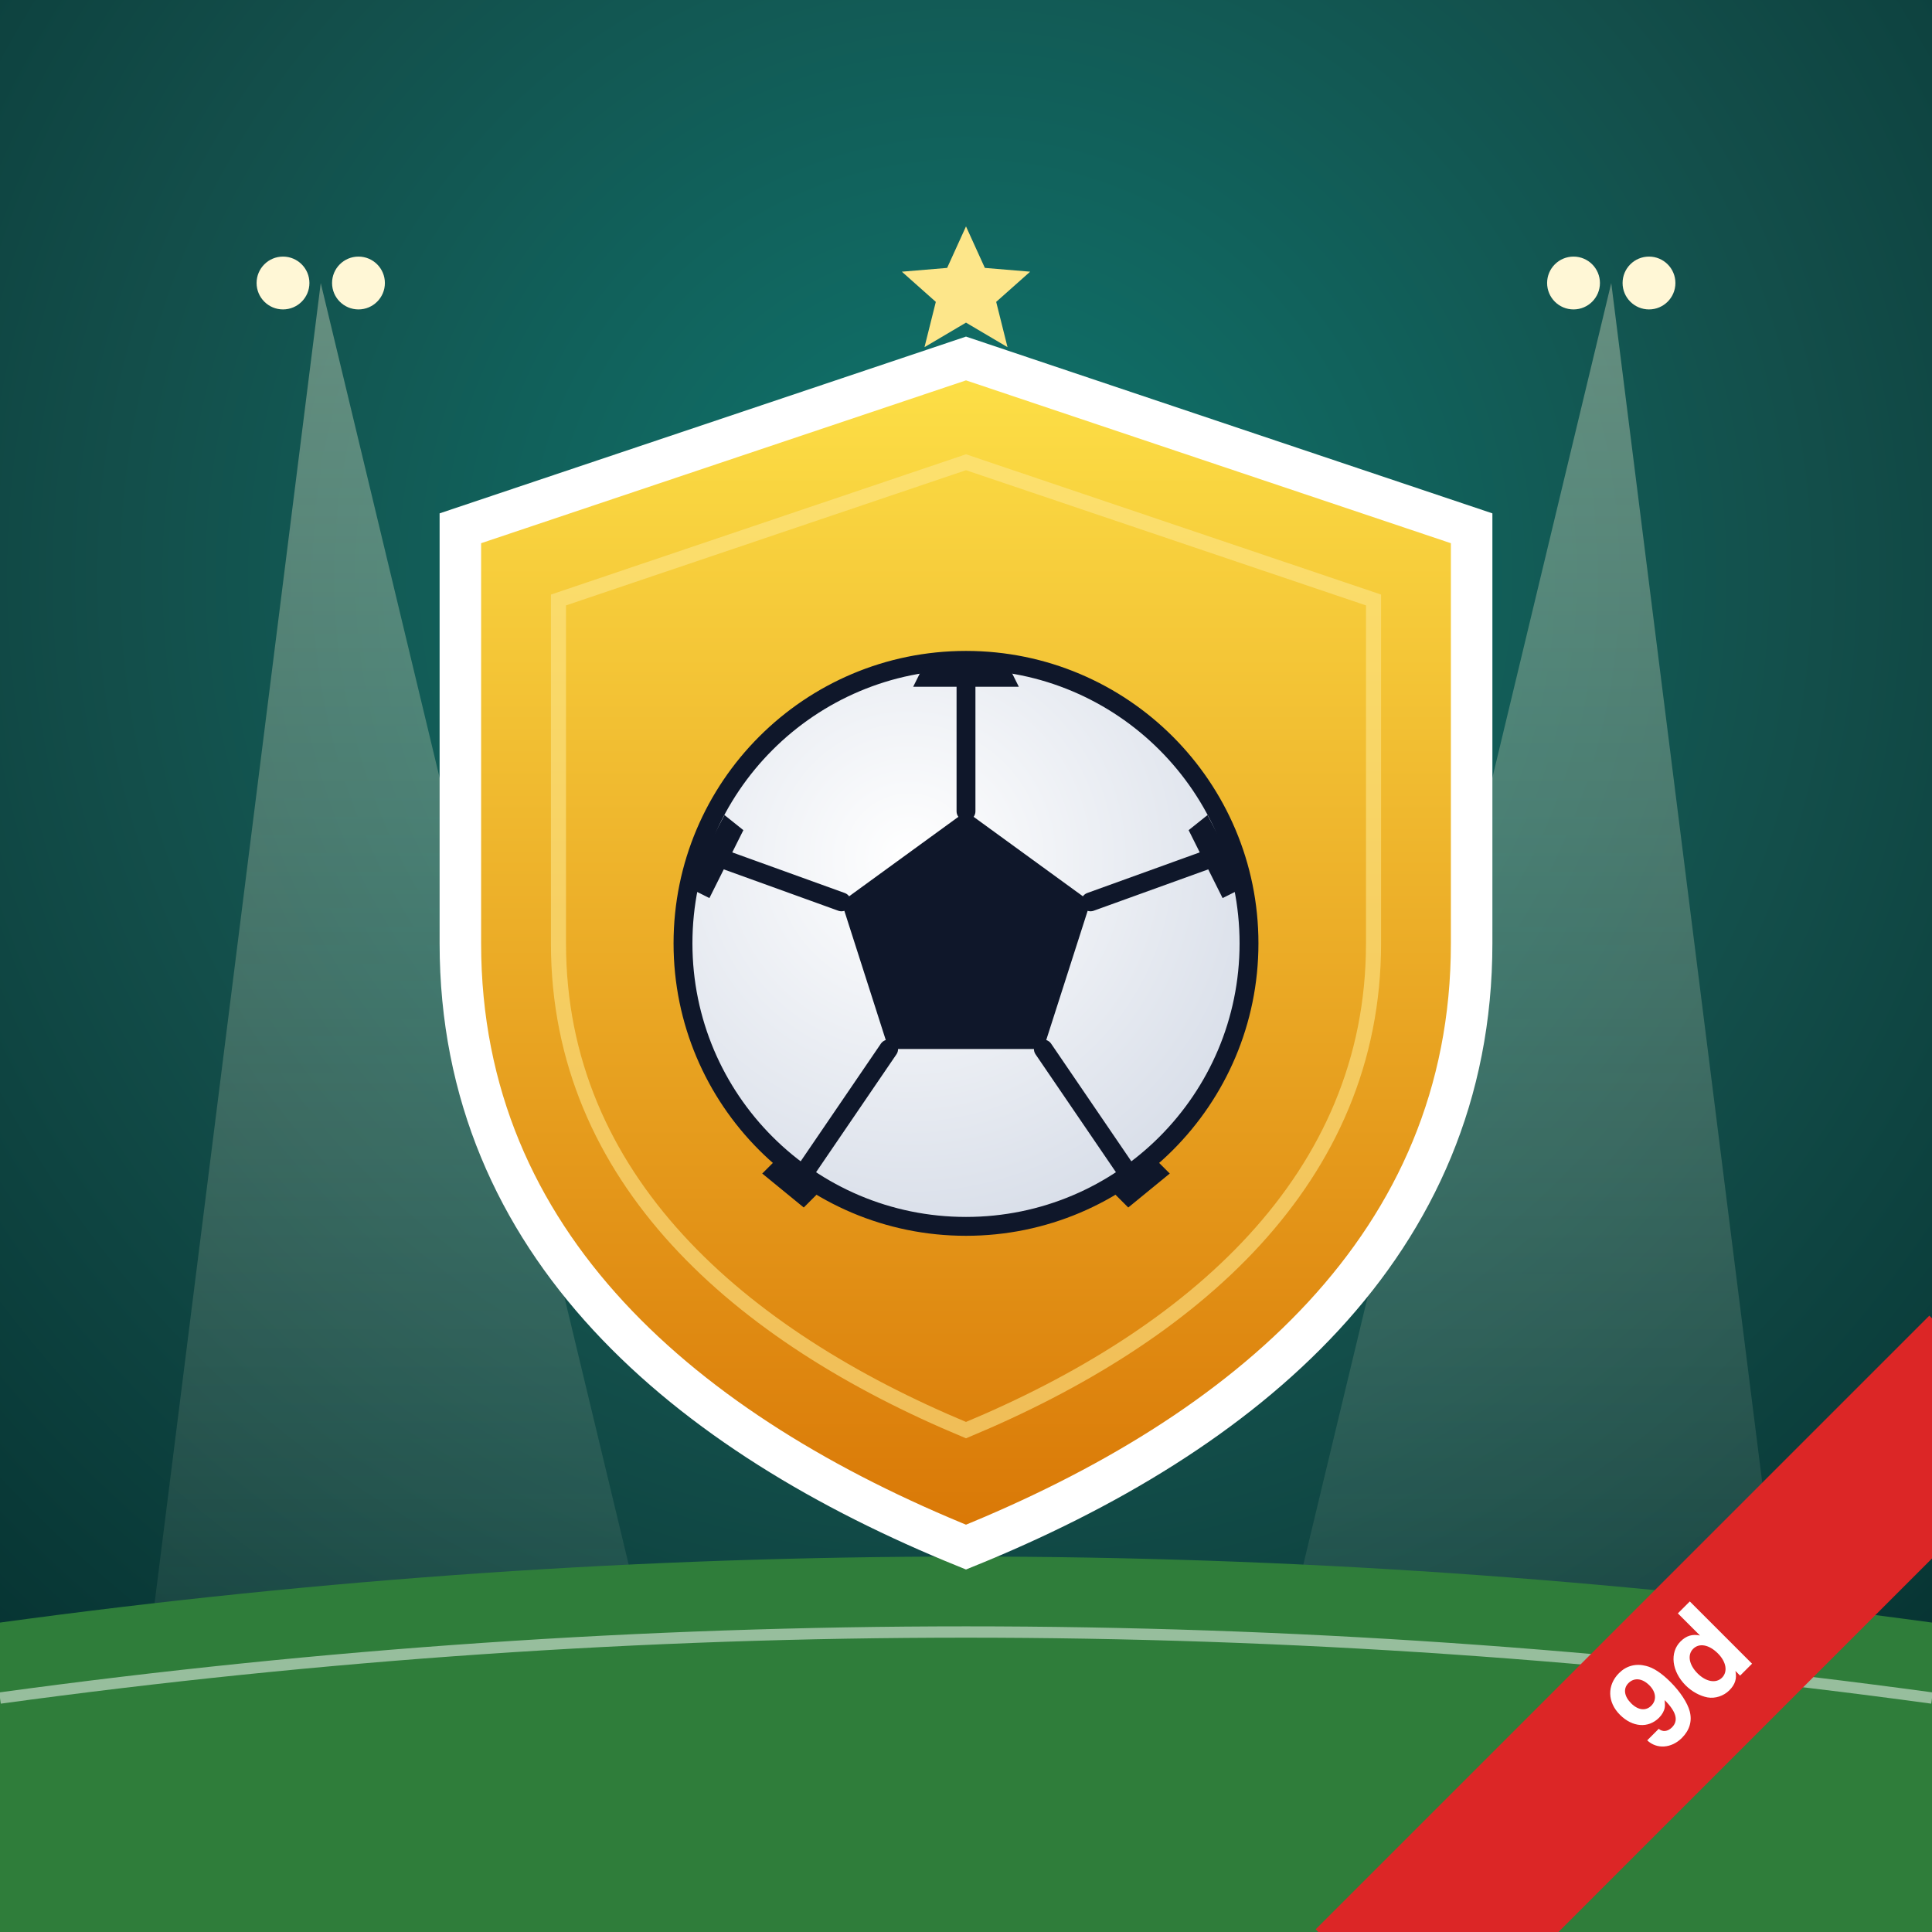
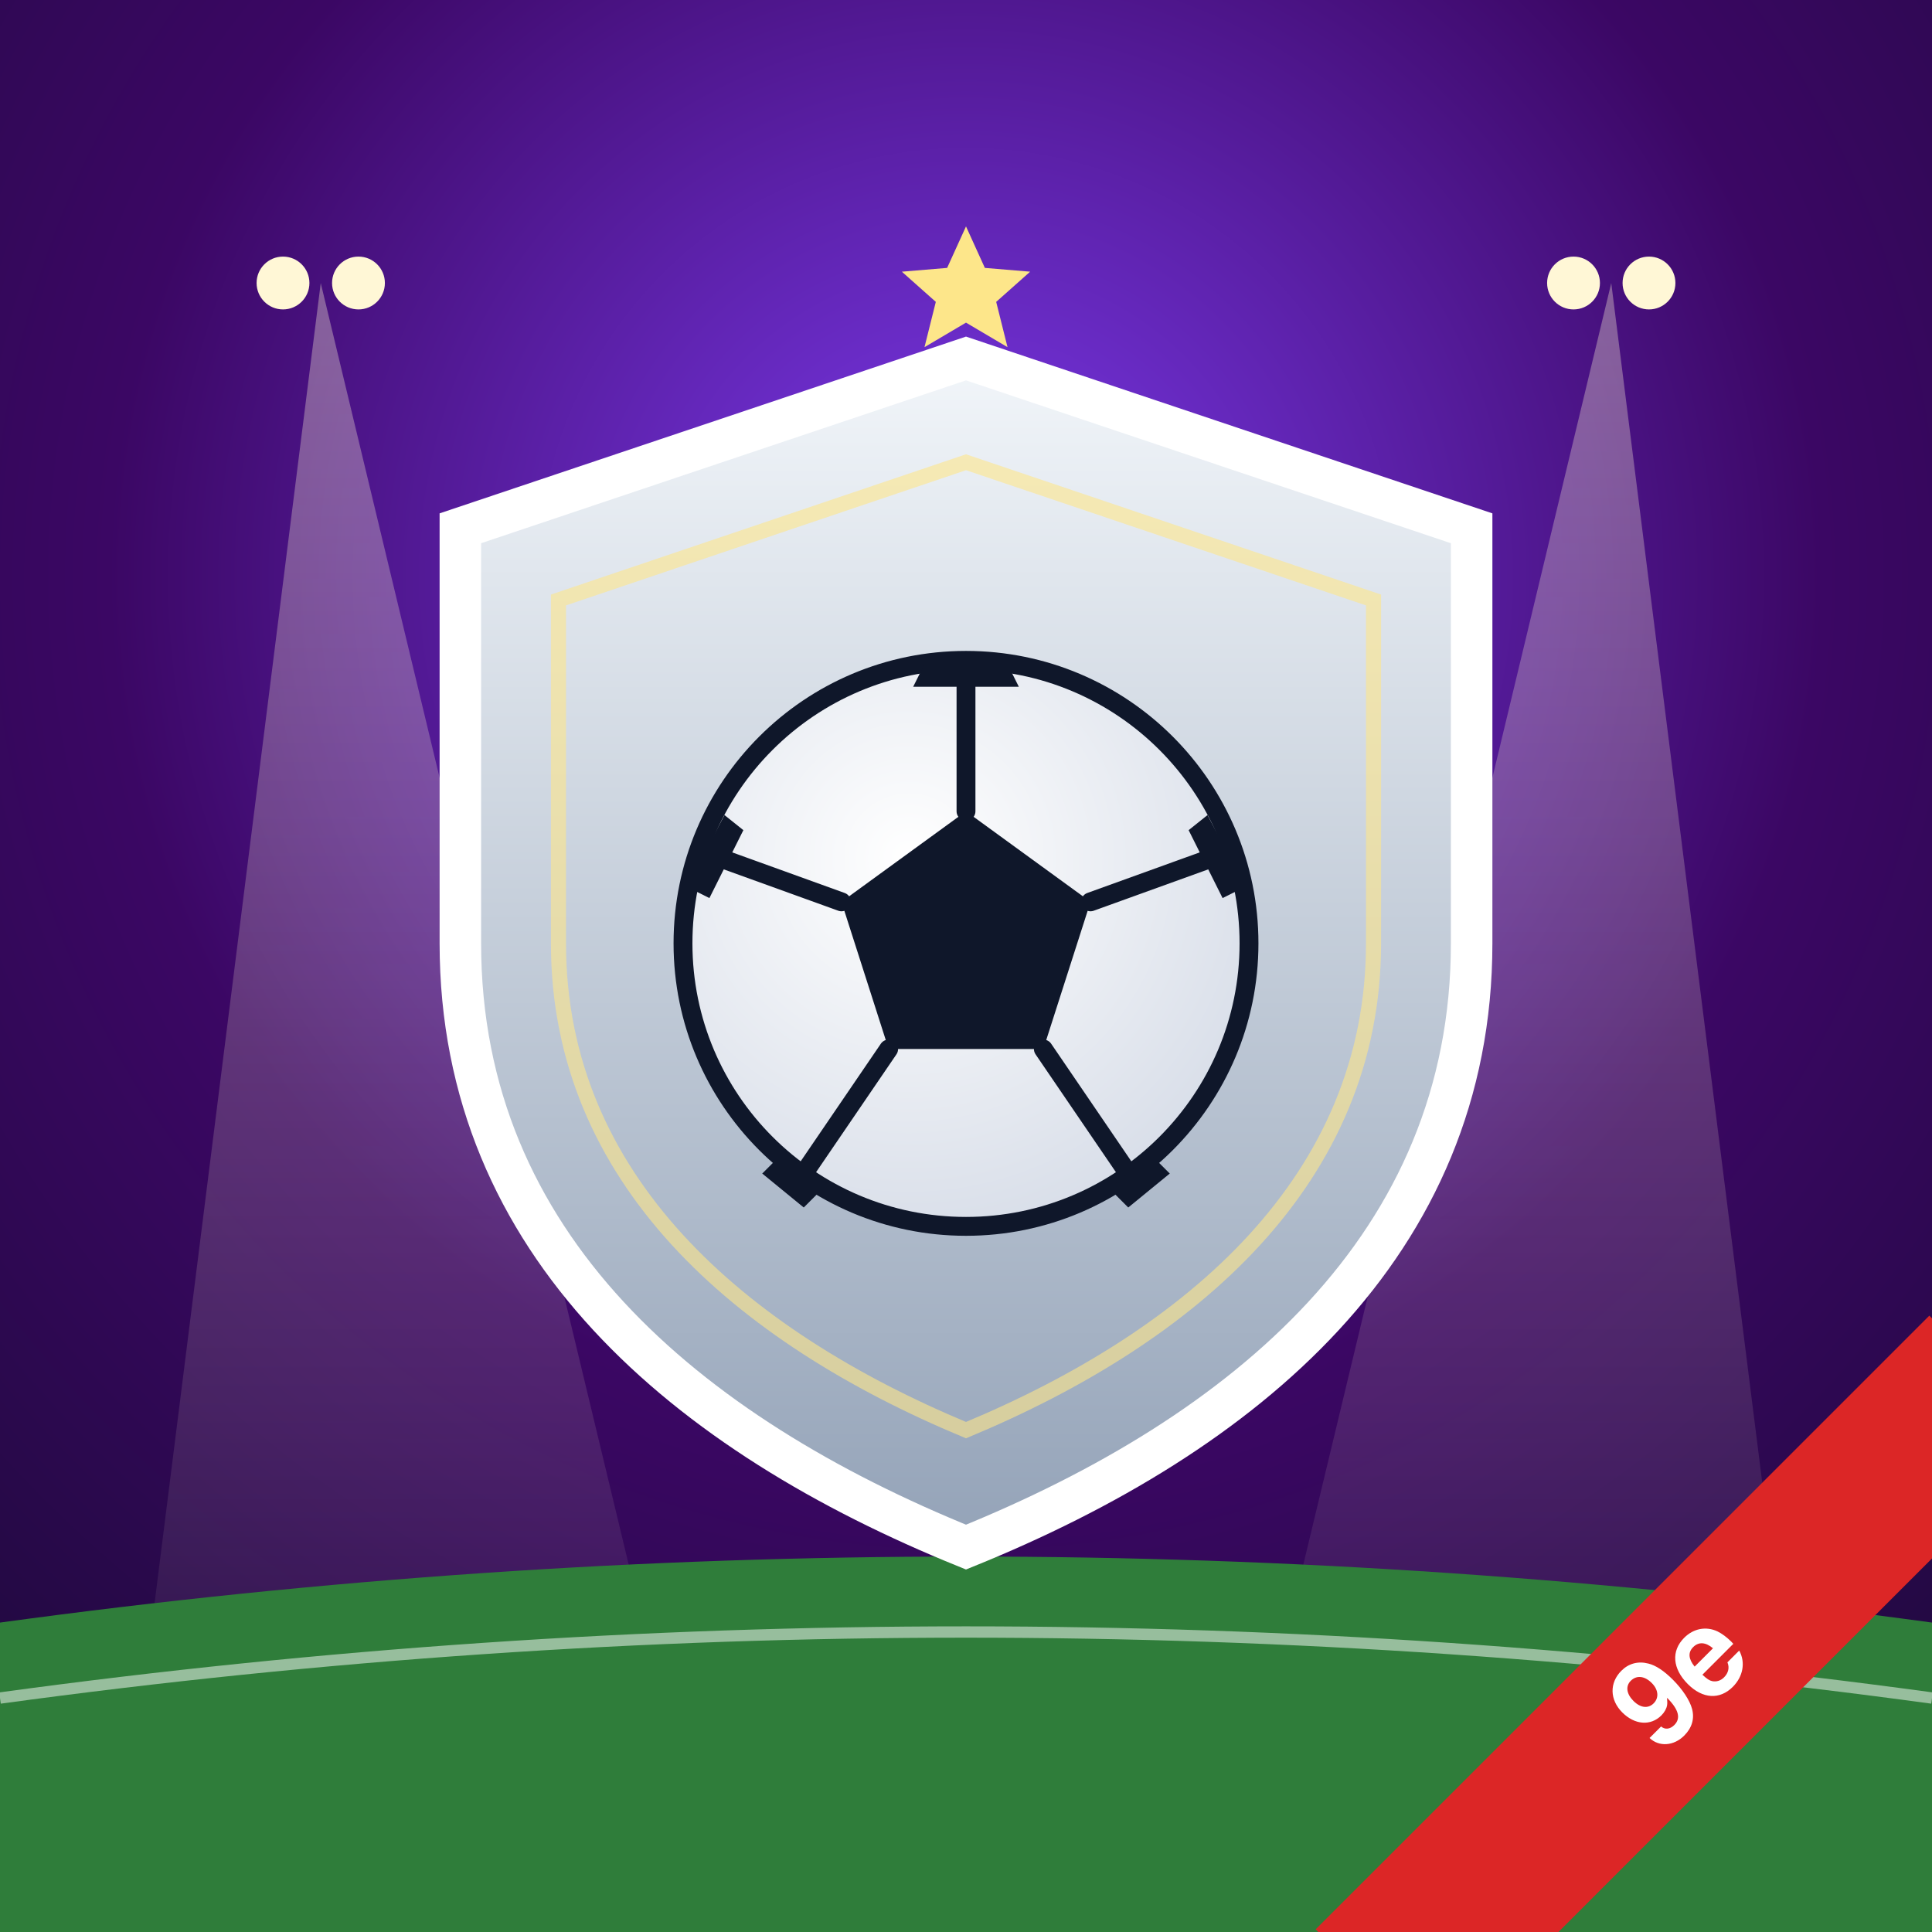
<svg xmlns="http://www.w3.org/2000/svg" width="1024" height="1024" viewBox="0 0 1024 1024">
  <defs>
    <radialGradient id="bg" cx="50%" cy="30%" r="80%">
-       <stop offset="0" stop-color="#0f766e" />
-       <stop offset=".55" stop-color="#134e4a" />
-       <stop offset="1" stop-color="#042f2e" />
+       <stop offset="0" stop-color="#7c3aed" />
+       <stop offset=".55" stop-color="#3b0764" />
+       <stop offset="1" stop-color="#1e0a3c" />
    </radialGradient>
    <linearGradient id="sh" x1="0" y1="0" x2="0" y2="1">
-       <stop offset="0" stop-color="#fde047" />
-       <stop offset="1" stop-color="#d97706" />
+       <stop offset="0" stop-color="#f1f5f9" />
+       <stop offset="1" stop-color="#94a3b8" />
    </linearGradient>
    <linearGradient id="ray" x1="0" y1="0" x2="0" y2="1">
      <stop offset="0" stop-color="#fff7d6" stop-opacity=".35" />
      <stop offset="1" stop-color="#fff7d6" stop-opacity="0" />
    </linearGradient>
    <radialGradient id="ball" cx="40%" cy="35%" r="70%">
      <stop offset="0" stop-color="#ffffff" />
      <stop offset="1" stop-color="#d7dde8" />
    </radialGradient>
  </defs>
  <rect width="1024" height="1024" fill="url(#bg)" />
  <path d="M170 150 L60 1024 L380 1024Z" fill="url(#ray)" />
  <path d="M854 150 L644 1024 L964 1024Z" fill="url(#ray)" />
  <g fill="#fff7d6">
    <circle cx="150" cy="150" r="14" />
    <circle cx="190" cy="150" r="14" />
    <circle cx="834" cy="150" r="14" />
    <circle cx="874" cy="150" r="14" />
  </g>
  <path d="M0 860 Q512 790 1024 860 V1024 H0Z" fill="#2f7d3a" />
  <path d="M0 900 Q512 830 1024 900" stroke="#fff" stroke-opacity=".5" stroke-width="6" fill="none" />
  <path d="M512 190 L780 280 V500 C780 660 660 760 512 820 C364 760 244 660 244 500 V280Z" fill="url(#sh)" stroke="#fff" stroke-width="22" />
  <path d="M512 245 L728 318 V500 C728 625 632 708 512 758 C392 708 296 625 296 500 V318Z" fill="none" stroke="#fde68a" stroke-opacity=".6" stroke-width="8" />
  <circle cx="512" cy="500" r="150" fill="url(#ball)" stroke="#0f172a" stroke-width="10" />
  <path d="M512 430 L578 478 L553 556 L471 556 L446 478Z" fill="#0f172a" />
  <g stroke="#0f172a" stroke-width="10" fill="none" stroke-linecap="round">
    <path d="M512 430 L512 352" />
    <path d="M578 478 L650 452" />
    <path d="M553 556 L598 622" />
    <path d="M471 556 L426 622" />
    <path d="M446 478 L374 452" />
  </g>
  <g fill="#0f172a">
    <path d="M490 352 L534 352 L540 364 L484 364Z" />
    <path d="M640 432 L660 470 L648 476 L630 440Z" />
    <path d="M588 630 L610 612 L620 622 L598 640Z" />
    <path d="M436 630 L414 612 L404 622 L426 640Z" />
    <path d="M384 432 L364 470 L376 476 L394 440Z" />
  </g>
  <g fill="#fde68a">
    <path d="M512 120 l10 22 24 2 -18 16 6 24 -22 -13 -22 13 6 -24 -18 -16 24 -2z" />
  </g>
  <g transform="translate(1024 1024) rotate(-45)">
    <rect x="-230" y="-232" width="460" height="92" fill="#dc2626" />
-     <text x="0" y="-168" text-anchor="middle" font-family="Arial Black, Helvetica, sans-serif" font-weight="900" font-size="64" fill="#fff">9d</text>
+     <text x="0" y="-168" text-anchor="middle" font-family="Arial Black, Helvetica, sans-serif" font-weight="900" font-size="64" fill="#fff">9e</text>
  </g>
</svg>
